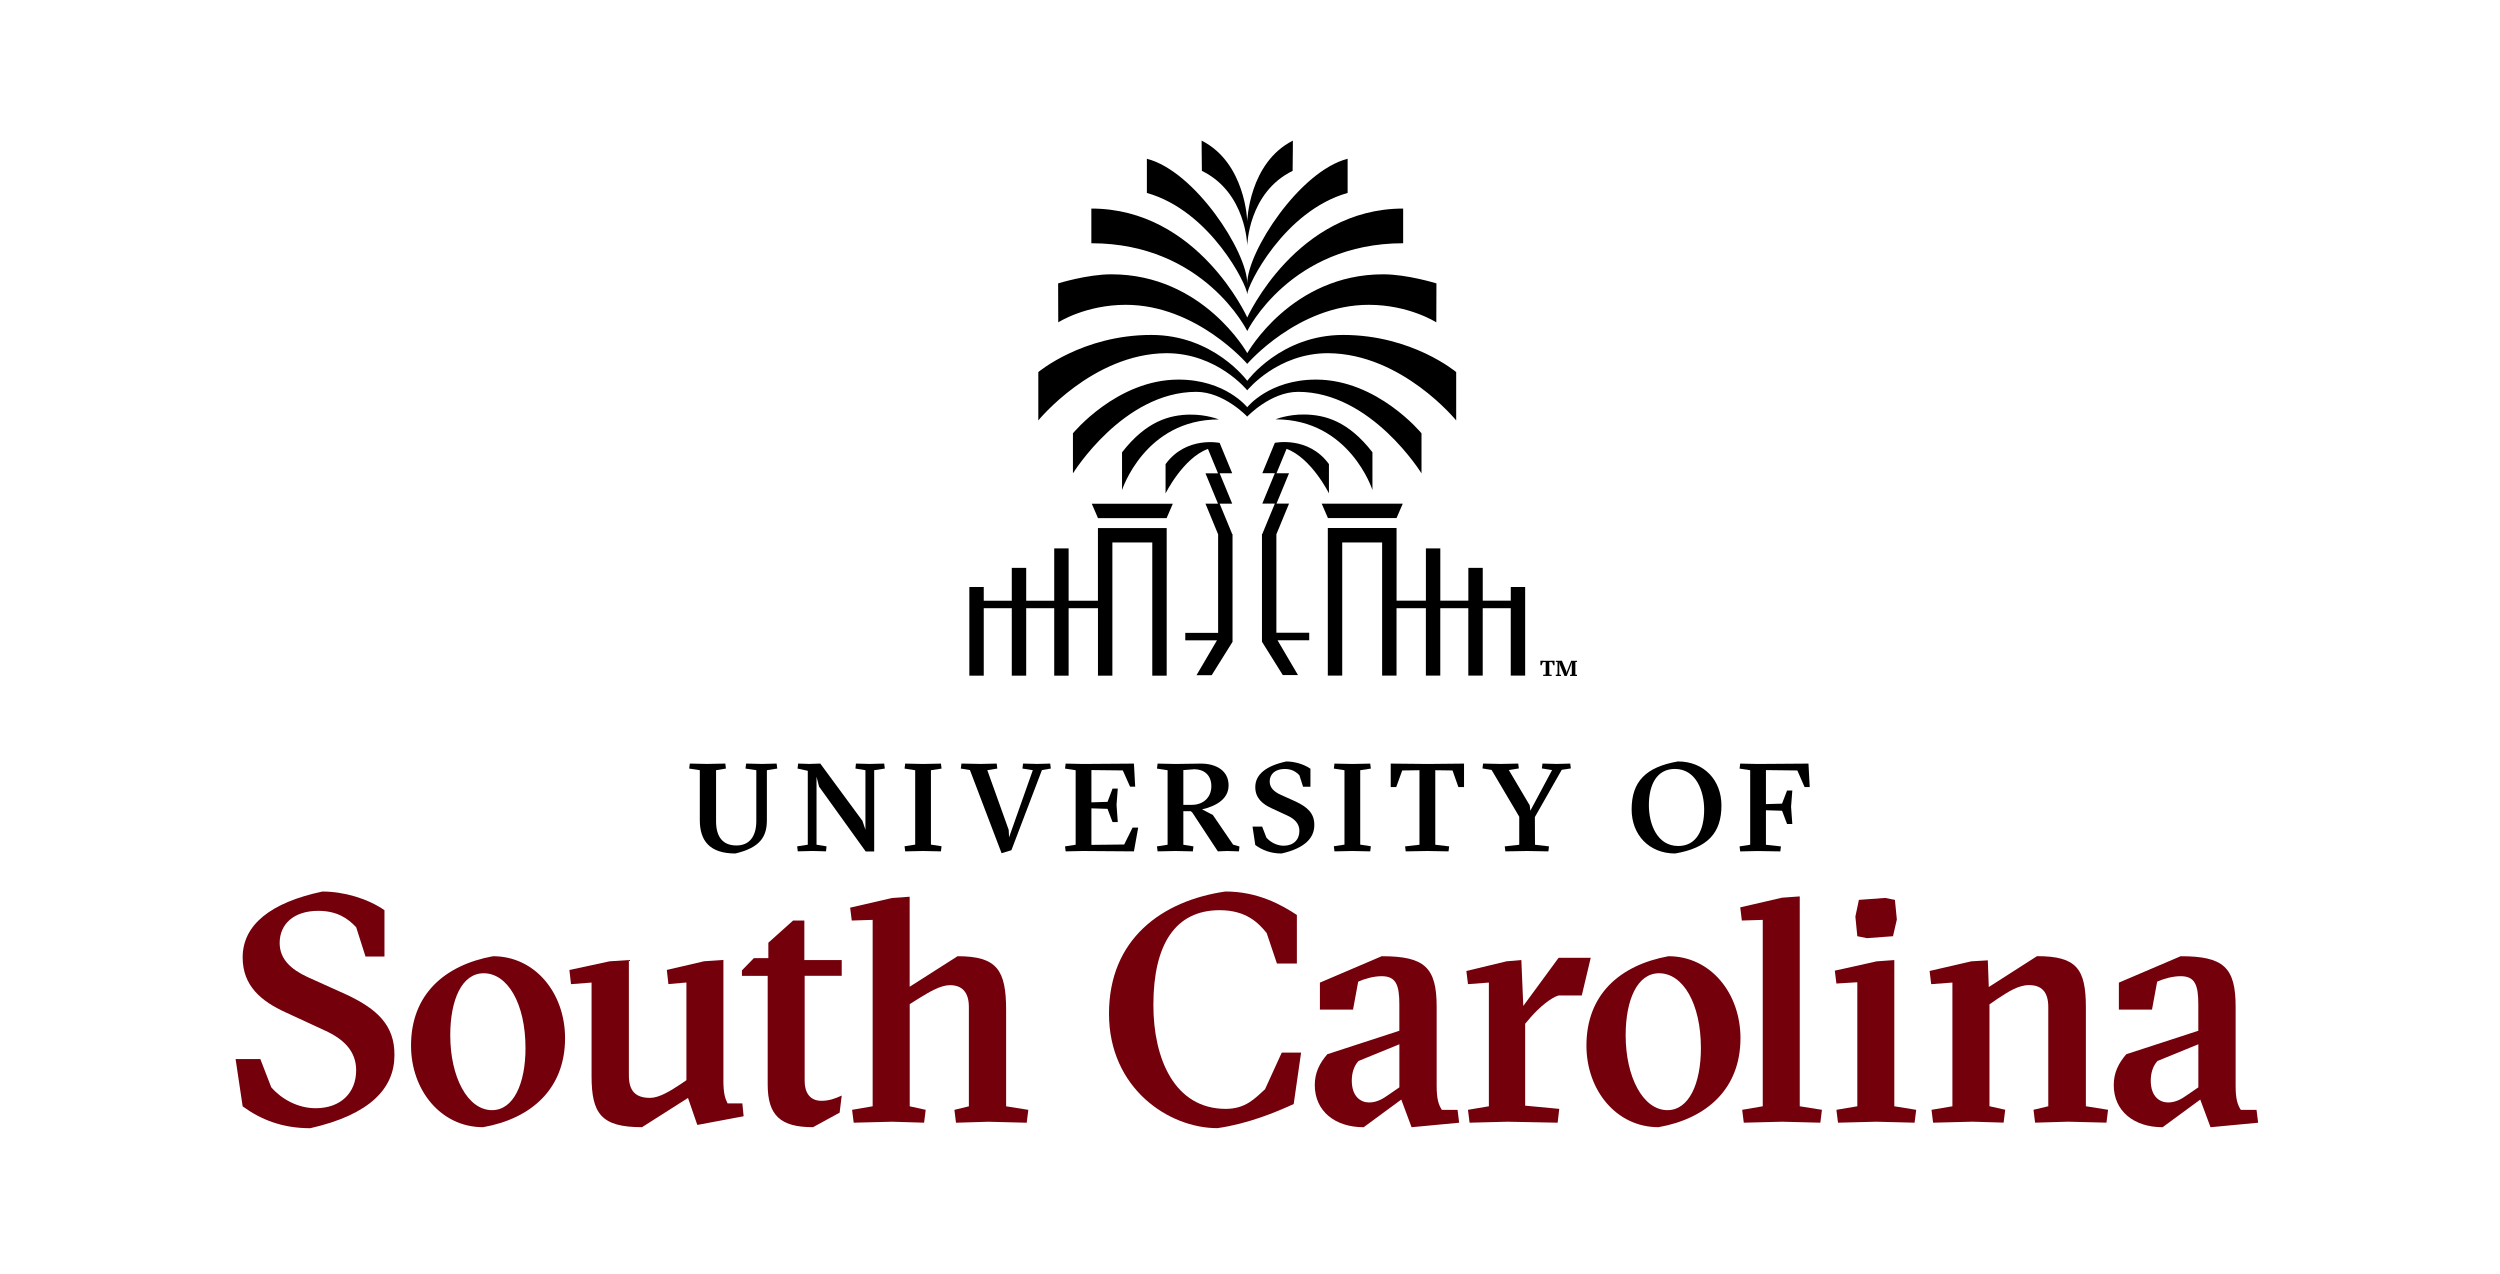
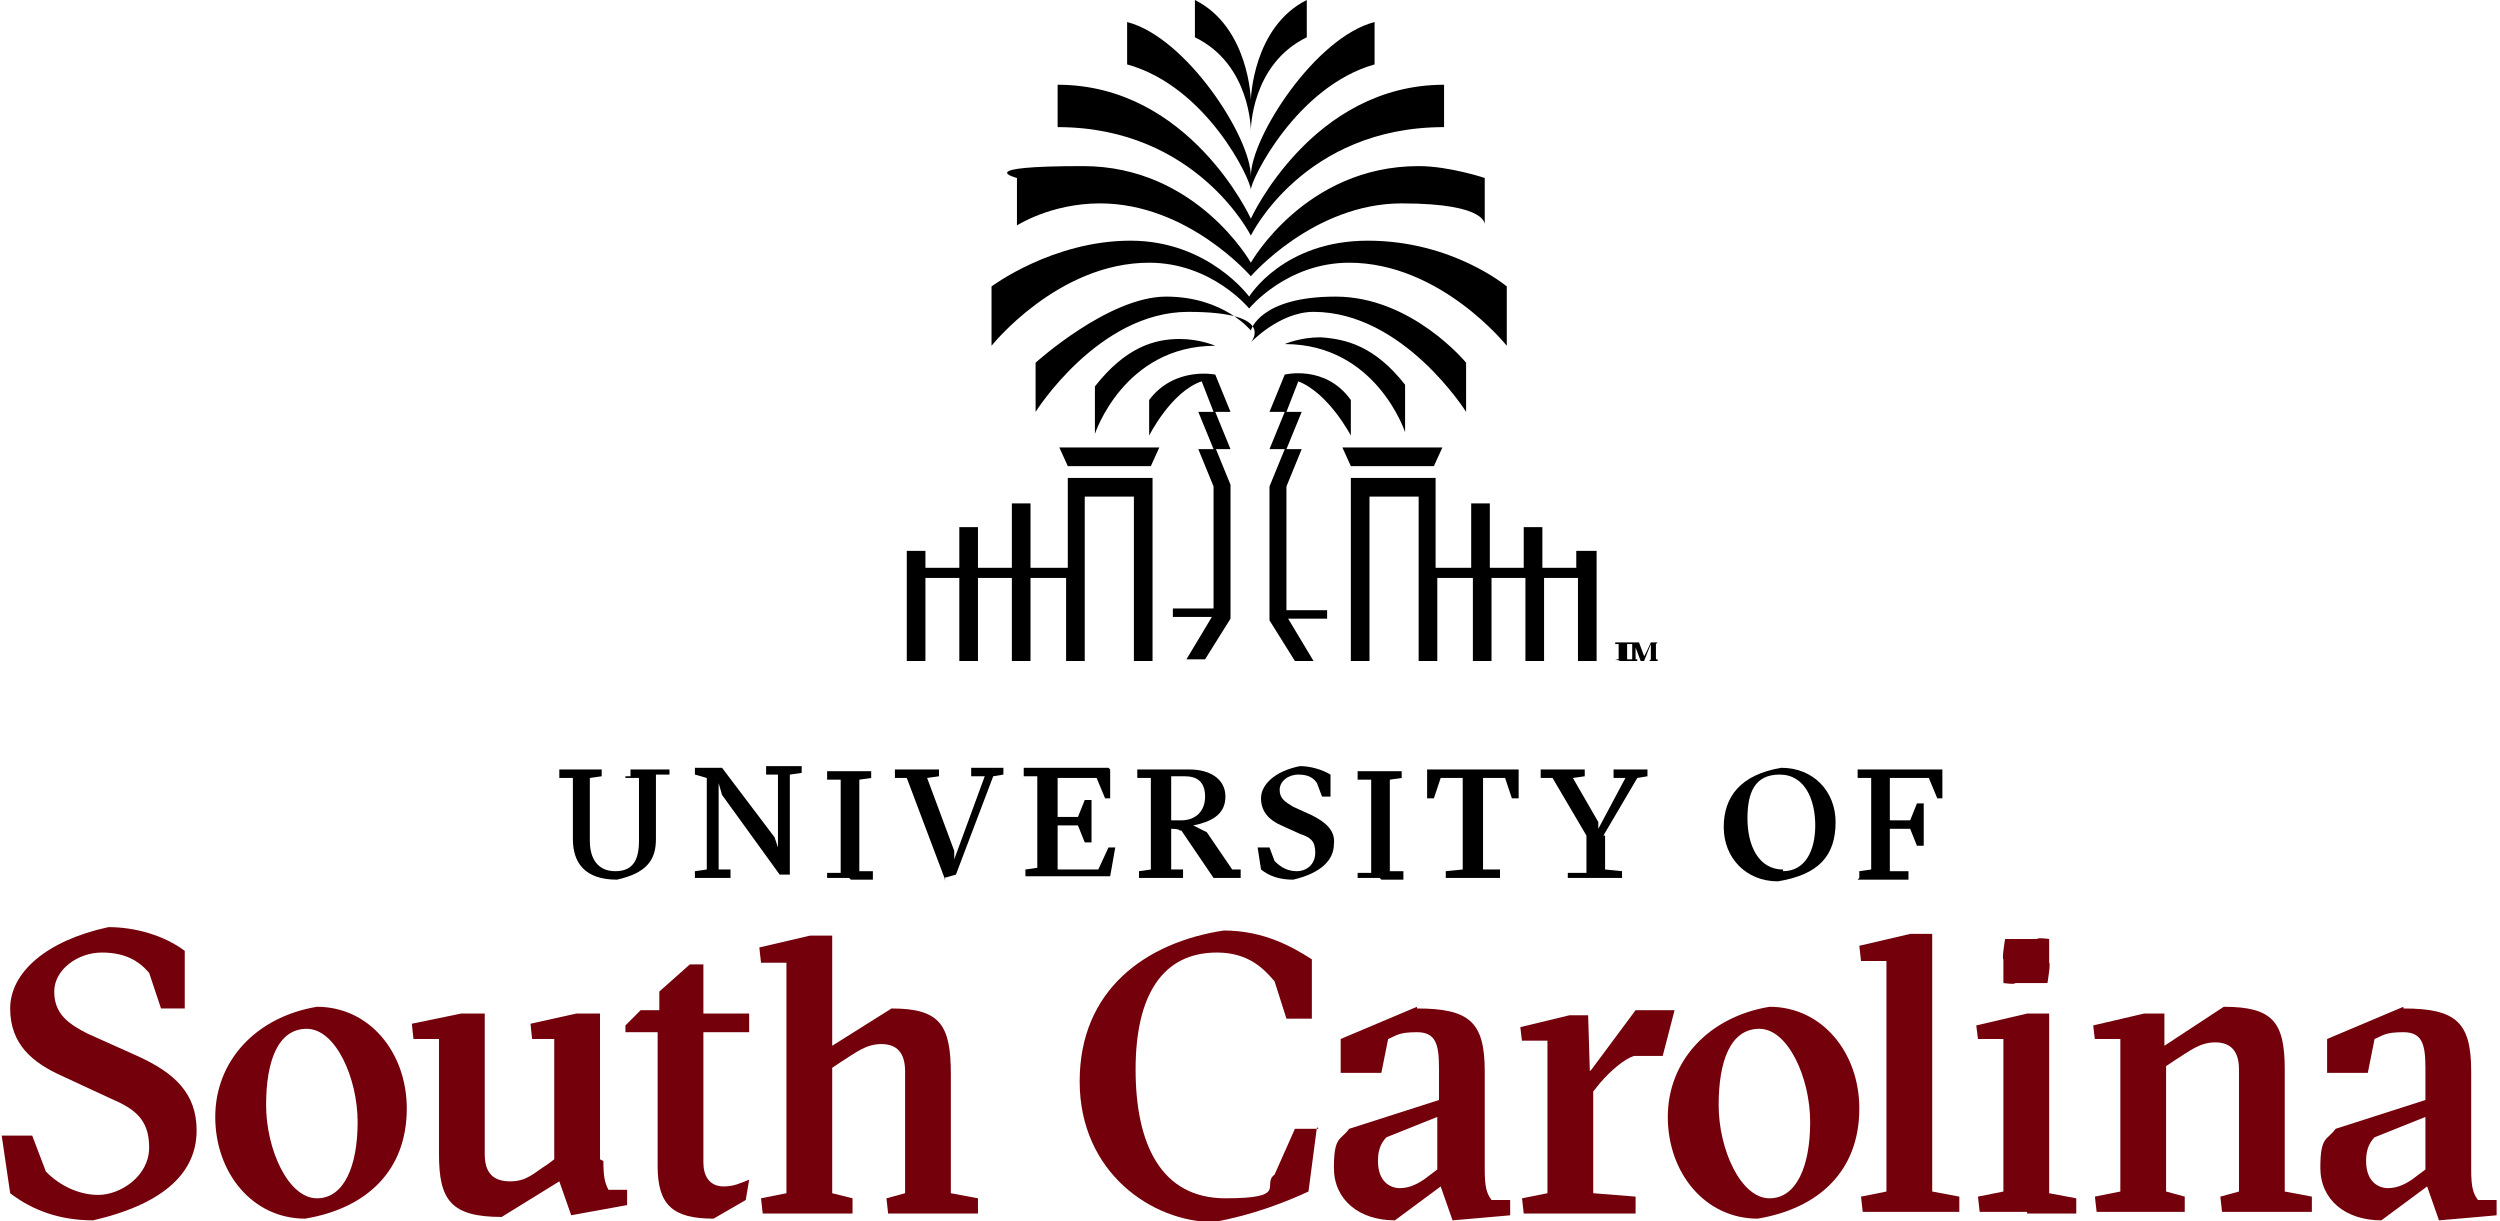
- <svg xmlns="http://www.w3.org/2000/svg" id="Layer_1" viewBox="0 0 800 407.67">
+ <svg xmlns="http://www.w3.org/2000/svg" id="Layer_1" version="1.1" viewBox="0 0 147.5 72">
  <defs>
-     <style>.cls-1{fill:#73000a;}</style>
+     <style>
+       .st0 {
+         fill: #73000a;
+       }
+     </style>
  </defs>
  <g>
-     <path class="cls-1" d="M86.81,347.94c3.19,3.7,8.44,6.69,14.2,6.69,8.02,0,12.96-4.94,12.96-12.14,0-6.07-3.91-9.98-10.08-12.76l-12.45-5.76c-7.92-3.6-13.79-8.54-13.79-17.59,0-10.49,9.05-17.59,25.52-21.09,6.89,0,14.51,2.26,19.86,5.97v14.82h-6.07l-2.98-9.36c-2.68-2.88-6.17-5.25-12.14-5.25-7.82,0-12.35,4.22-12.35,10.29,0,5.14,3.6,8.44,8.95,10.91l12.55,5.66c9.57,4.53,15.33,9.67,15.23,19.34,0,10.6-7.82,19.03-26.96,23.36-8.95,0-15.85-2.78-21.61-7l-2.26-15.12h7.92l3.5,9.05Z" />
-     <path class="cls-1" d="M180.82,332.21c0,16.05-10.6,25.71-26.24,28.49-13.48,0-23.05-11.82-23.05-26.12,0-16.26,10.6-25.71,26.24-28.59,13.48,0,23.05,11.82,23.05,26.23Zm-23.36,23.04c6.89,0,10.7-8.53,10.7-19.85,0-14.3-5.76-23.96-13.38-23.96-7,0-10.7,8.53-10.7,19.85,0,13.37,5.56,23.96,13.38,23.96Z" />
-     <path class="cls-1" d="M231.48,345.57c0,4.22,.51,5.86,1.34,7.51h4.73l.41,4.12-14.82,2.78-2.98-8.64-14.71,9.36c-13.07,0-16.15-4.32-16.15-16.36v-29.92l-6.58,.51-.51-4.53,12.86-2.78,6.17-.41v36.91c0,4.94,2.06,7.2,6.79,7.2,2.78,0,6.28-2.06,9.67-4.32l1.95-1.34v-31.26l-5.76,.51-.51-4.53,11.94-2.78,6.17-.41v38.35Z" />
-     <path class="cls-1" d="M291.08,354.01l5.14,1.13-.51,4.12-10.29-.31-12.24,.31-.51-4.12,6.58-1.13v-59.65l-6.69,.21-.51-4.12,13.38-3.09,5.66-.41v28.81l15.33-9.77c12.66,0,15.54,4.42,15.54,17.29v30.74l7.1,1.13-.51,4.12-12.24-.31-10.39,.31-.51-4.12,4.63-1.13v-31.77c0-4.84-2.26-7-6.07-7-2.98,0-6.58,2.16-10.08,4.32l-2.78,1.75v32.7Z" />
+     <path class="st0" d="M2.6,69c.7.8,1.9,1.5,3.2,1.5s3-1.1,3-2.8-.9-2.3-2.3-2.9l-2.8-1.3c-1.8-.8-3.1-1.9-3.1-4s2.1-4,5.8-4.8c1.6,0,3.3.5,4.5,1.4v3.4h-1.4l-.7-2.1c-.6-.7-1.4-1.2-2.8-1.2s-2.8,1-2.8,2.3.8,1.9,2,2.5l2.9,1.3c2.2,1,3.5,2.2,3.5,4.4,0,2.4-1.8,4.3-6.1,5.3-2,0-3.6-.6-4.9-1.6l-.5-3.4h1.8l.8,2.1h0Z" />
+     <path class="st0" d="M24,65.4c0,3.7-2.4,5.9-6,6.5-3.1,0-5.3-2.7-5.3-6s2.4-5.9,6-6.5c3.1,0,5.3,2.7,5.3,6h0ZM18.7,70.7c1.6,0,2.4-1.9,2.4-4.5s-1.3-5.5-3-5.5-2.4,1.9-2.4,4.5,1.3,5.5,3,5.5Z" />
+     <path class="st0" d="M35.6,68.5c0,1,.1,1.3.3,1.7h1.1v.9c0,0-3.3.6-3.3.6l-.7-2-3.4,2.1c-3,0-3.7-1-3.7-3.7v-6.8h-1.5c0,.1-.1-.9-.1-.9l2.9-.6h1.4c0,0,0,8.3,0,8.3,0,1.1.5,1.6,1.5,1.6s1.4-.5,2.2-1l.4-.3v-7.1h-1.3c0,.1-.1-.9-.1-.9l2.7-.6h1.4c0,0,0,8.6,0,8.6h0Z" />
+     <path class="st0" d="M49.1,70.4l1.2.3v.9c-.1,0-2.5,0-2.5,0h-2.8c0,0-.1-.9-.1-.9l1.5-.3v-13.6h-1.5s-.1-.9-.1-.9l3-.7h1.3c0,0,0,6.5,0,6.5l3.5-2.2c2.9,0,3.5,1,3.5,3.9v7l1.6.3v.9c-.1,0-2.9,0-2.9,0h-2.4c0,0-.1-.9-.1-.9l1.1-.3v-7.2c0-1.1-.5-1.6-1.4-1.6s-1.5.5-2.3,1l-.6.4v7.4h0Z" />
    <g>
-       <path class="cls-1" d="M416.35,336.83l-2.37,16.46c-5.86,2.67-14.52,6.28-24.4,7.72-15.64,0-34.7-12.76-34.7-36.63s16.9-36.15,37.27-39.1c10.39,0,18.02,4.32,22.85,7.51v15.54h-6.38l-3.29-9.77c-2.67-3.29-6.6-7.3-15.03-7.3-14.1,0-21.22,10.8-21.22,30.35,0,17.08,6.71,33.23,23.17,33.23,6.38,0,9.37-3.4,12.56-6.28l5.35-11.73h6.17Z" />
-       <path class="cls-1" d="M442.14,305.99c13.68,0,17.59,3.5,17.59,16.15v25.29c0,4.32,.62,6.07,1.65,7.72h5.04l.51,4.12-15.23,1.44-3.29-8.85-12.04,8.85c-9.16,0-15.64-5.14-15.64-13.48,0-4.01,1.54-7,4.01-9.88l23.05-7.51v-8.41c0-6.17-1.03-9.05-5.66-9.05-2.57,0-5.45,.82-7.51,1.75l-1.65,8.95h-10.6v-8.64l19.75-8.44Zm5.66,28.17l-13.07,5.35c-1.54,1.65-2.16,4.01-2.16,6.28,0,5.14,2.88,7,5.56,7s4.73-1.44,6.07-2.37l3.6-2.47v-13.79Z" />
-       <path class="cls-1" d="M487.43,321.93l11.32-15.43h10.28l-2.86,12.04h-7.42c-2.47,.72-6.17,3.81-8.95,7l-1.75,2.06v26.21l10.91,1.03-.51,4.42-16.05-.31-12.14,.31-.51-4.12,6.69-1.13v-39.59l-6.69,.51-.51-4.22,12.86-3.09,4.73-.41,.62,14.71Z" />
-       <path class="cls-1" d="M556.95,332.21c0,16.05-10.6,25.71-26.24,28.49-13.48,0-23.05-11.82-23.05-26.12,0-16.26,10.6-25.71,26.24-28.59,13.48,0,23.05,11.82,23.05,26.23Zm-23.36,23.04c6.89,0,10.7-8.53,10.7-19.85,0-14.3-5.76-23.96-13.38-23.96-7,0-10.7,8.53-10.7,19.85,0,13.37,5.56,23.96,13.38,23.96Z" />
-       <path class="cls-1" d="M570.25,358.95l-12.24,.31-.51-4.12,6.58-1.13v-59.65l-6.69,.21-.51-4.22,13.38-3.09,5.66-.41v67.16l7.1,1.13-.51,4.12-12.24-.31Z" />
-       <path class="cls-1" d="M600.4,358.95l-12.24,.31-.51-4.12,6.69-1.13v-39.69l-6.69,.41-.51-4.12,13.38-2.98,5.66-.41v46.79l7,1.13-.51,4.12-12.24-.31Zm-5.56-70.99l8.44-.62,3.09,.62,.62,6.28-1.23,5.35-8.33,.62-3.09-.62-.62-6.28,1.13-5.35Z" />
-       <path class="cls-1" d="M630.83,358.95l-12.24,.31-.51-4.12,6.69-1.13v-39.59l-6.79,.51-.51-4.22,13.38-3.09,5.25-.31,.31,8.54,15.43-9.88c12.65,0,15.64,4.01,15.64,16.36v31.67l7.1,1.13-.51,4.12-12.24-.31-10.6,.31-.51-4.12,4.73-1.13v-31.77c0-4.84-2.16-7-6.17-7-3.4,0-6.69,2.16-9.98,4.32l-2.67,1.85v32.59l5.04,1.13-.51,4.12-10.29-.31Z" />
-       <path class="cls-1" d="M697.81,305.99c13.68,0,17.59,3.5,17.59,16.15v25.29c0,4.32,.62,6.07,1.65,7.72h5.04l.51,4.12-15.23,1.44-3.29-8.85-12.04,8.85c-9.16,0-15.64-5.14-15.64-13.48,0-4.01,1.54-7,4.01-9.88l23.05-7.51v-8.41c0-6.17-1.03-9.05-5.66-9.05-2.57,0-5.45,.82-7.51,1.75l-1.65,8.95h-10.6v-8.64l19.75-8.44Zm5.66,28.17l-13.07,5.35c-1.54,1.65-2.16,4.01-2.16,6.28,0,5.14,2.88,7,5.56,7s4.73-1.44,6.07-2.37l3.6-2.47v-13.79Z" />
+       <path class="st0" d="M77.7,66.5l-.5,3.8c-1.3.6-3.3,1.4-5.6,1.8-3.6,0-7.9-2.9-7.9-8.3s3.9-8.2,8.5-8.9c2.4,0,4.1,1,5.2,1.7v3.5h-1.5l-.7-2.2c-.6-.7-1.5-1.7-3.4-1.7-3.2,0-4.8,2.5-4.8,6.9s1.5,7.6,5.3,7.6,2.1-.8,2.9-1.4l1.2-2.7h1.4Z" />
+       <path class="st0" d="M83.6,59.5c3.1,0,4,.8,4,3.7v5.8c0,1,.1,1.4.4,1.8h1.1v.9c.1,0-3.4.3-3.4.3l-.7-2-2.7,2c-2.1,0-3.6-1.2-3.6-3.1s.4-1.6.9-2.3l5.3-1.7v-1.9c0-1.4-.2-2.1-1.3-2.1s-1.2.2-1.7.4l-.4,2h-2.4v-2l4.5-1.9h0ZM84.8,65.9l-3,1.2c-.4.4-.5.9-.5,1.4,0,1.2.7,1.6,1.3,1.6s1.1-.3,1.4-.5l.8-.6v-3.1Z" />
+       <path class="st0" d="M93.9,63.1l2.6-3.5h2.3l-.7,2.7h-1.7c-.6.2-1.4.9-2,1.6l-.4.5v6l2.5.2v1c-.1,0-3.8,0-3.8,0h-2.8c0,0-.1-.9-.1-.9l1.5-.3v-9h-1.5c0,.1-.1-.8-.1-.8l2.9-.7h1.1c0,0,.1,3.3.1,3.3h0Z" />
+       <path class="st0" d="M109.7,65.4c0,3.7-2.4,5.9-6,6.5-3.1,0-5.3-2.7-5.3-6s2.4-5.9,6-6.5c3.1,0,5.3,2.7,5.3,6h0ZM104.4,70.7c1.6,0,2.4-1.9,2.4-4.5s-1.3-5.5-3-5.5-2.4,1.9-2.4,4.5,1.3,5.5,3,5.5Z" />
+       <path class="st0" d="M112.7,71.5h-2.8c0,0-.1-.9-.1-.9l1.5-.3v-13.6h-1.5s-.1-.9-.1-.9l3-.7h1.3c0,0,0,15.2,0,15.2l1.6.3v.9c-.1,0-2.9,0-2.9,0h0Z" />
+       <path class="st0" d="M119.6,71.5h-2.8c0,0-.1-.9-.1-.9l1.5-.3v-9h-1.5c0,0-.1-.8-.1-.8l3-.7h1.3c0,0,0,10.6,0,10.6l1.6.3v.9c-.1,0-2.9,0-2.9,0h0ZM118.3,55.4h1.9c0-.1.7,0,.7,0v1.4c.1,0-.1,1.2-.1,1.2h-1.9c0,.1-.7,0-.7,0v-1.4c-.1,0,.1-1.2.1-1.2h0Z" />
+       <path class="st0" d="M126.5,71.5h-2.8c0,0-.1-.9-.1-.9l1.5-.3v-9h-1.5c0,.1-.1-.8-.1-.8l3-.7h1.2c0,0,0,1.9,0,1.9l3.5-2.3c2.9,0,3.6.9,3.6,3.7v7.2l1.6.3v.9c-.1,0-2.9,0-2.9,0h-2.4c0,0-.1-.9-.1-.9l1.1-.3v-7.2c0-1.1-.5-1.6-1.4-1.6s-1.5.5-2.3,1l-.6.4v7.4l1.1.3v.9c-.1,0-2.5,0-2.5,0h0Z" />
+       <path class="st0" d="M141.8,59.5c3.1,0,4,.8,4,3.7v5.8c0,1,.1,1.4.4,1.8h1.1v.9c.1,0-3.4.3-3.4.3l-.7-2-2.7,2c-2.1,0-3.6-1.2-3.6-3.1s.4-1.6.9-2.3l5.3-1.7v-1.9c0-1.4-.2-2.1-1.3-2.1s-1.2.2-1.7.4l-.4,2h-2.4v-2l4.5-1.9h0ZM143.1,65.9l-3,1.2c-.4.4-.5.9-.5,1.4,0,1.2.7,1.6,1.3,1.6s1.1-.3,1.4-.5l.8-.6v-3.1Z" />
    </g>
-     <path class="cls-1" d="M269.34,350.58c-2.17,1.01-4.1,1.68-6.5,1.68-3.91,0-5.35-2.98-5.35-6.28v-33.72h11.86v-5.04h-11.96v-12.65h-3.6l-7.92,7.1v4.94h-4.64l-3.81,3.91v1.75h8.24v34.75c0,9.98,4.12,13.68,14.51,13.68l8.51-4.65,.67-5.47Z" />
+     <path class="st0" d="M44.2,69.6c-.5.2-.9.4-1.5.4-.9,0-1.2-.7-1.2-1.4v-7.7h2.7v-1.1h-2.7v-2.9h-.8l-1.8,1.6v1.1h-1.1l-.9.9v.4h1.9v7.9c0,2.3.9,3.1,3.3,3.1l1.9-1.1.2-1.2h0Z" />
  </g>
  <g>
-     <path d="M454.88,151.48v-12.82s-14.08-17.19-33.76-17.19c-15.07,0-22.01,8.85-22.01,8.85,0,0-6.94-8.85-22.01-8.85-19.69,0-33.76,17.19-33.76,17.19v12.82s16.06-26.09,39.48-26.09c8.85,0,16.29,7.92,16.29,7.92,0,0,7.44-7.92,16.29-7.92,23.42,0,39.48,26.09,39.48,26.09Zm-46.44,19.4h.04l4.01-9.72h-4.01l4.01-9.72h-4.01l3.22-7.81c7.99,2.96,13.56,14.25,13.56,14.25v-9.37c-6.6-9.07-17.31-6.8-17.31-6.8l-4.01,9.72h4.01l-4.01,9.72h4.01l-4.01,9.72h-.11v34.49l6.67,10.67h4.86l-6.55-11.15h10.14v-2.4h-10.51v-31.61Zm-.23-36.69c23.72,0,30.97,22.61,30.97,22.61v-12.08c-7.77-10.01-15.19-11.99-21.8-12.08-5.24-.07-9.18,1.54-9.18,1.54Zm38.68,31.6l1.99-4.61h-25.93l1.99,4.61h21.96Zm36.56,22.05v4.38h-8.97v-10.51h-4.61v10.51h-8.97v-16.74h-4.61v16.74h-9.39v-23.25h-22v47.23h4.61v-42.62h12.77v42.62h4.61v-21.58h9.39v21.58h4.61v-21.58h8.97v21.58h4.61v-21.58h8.97v21.58h4.61v-28.36h-4.61Zm-84.33-93.68c0-2.79,11.69-26.64,32.12-32.42v-10.93c-15.33,3.9-32.12,29.74-32.12,39.96,0-10.22-16.79-36.05-32.12-39.96v10.93c20.43,5.78,32.12,29.63,32.12,32.42Zm0,11.77s13.76-28.09,49.89-28.09v-11.1c-34.16,0-49.89,34.85-49.89,34.85,0,0-15.73-34.85-49.89-34.85v11.1c36.14,0,49.89,28.09,49.89,28.09Zm-8.83,55.24h4.01l-4.01-9.72h4.01l-4.01-9.72s-10.71-2.27-17.31,6.8v9.37s5.57-11.3,13.56-14.25l3.22,7.81h-4.01l4.01,9.72h-4.01l4.01,9.72h.04v31.61h-10.51v2.4h10.14l-6.55,11.15h4.86l6.67-10.67v-34.49h-.11l-4.01-9.72Zm-30.06-63.63c22.7,0,38.89,18.9,38.89,18.9,0,0,16.18-18.9,38.89-18.9,12.9,0,21.61,5.61,21.61,5.61l.04-12.46s-9.32-2.91-17.04-2.91c-29.4,0-43.49,25.23-43.49,25.23,0,0-14.09-25.23-43.49-25.23-7.73,0-17.04,2.91-17.04,2.91l.04,12.46s8.71-5.61,21.61-5.61Zm38.89-18.91s.26-17,14.52-23.95c.08-5.55,.08-9.68,.08-9.68-14.11,7.13-14.6,25.83-14.6,25.83,0,0-.49-18.7-14.6-25.83,0,0,0,4.13,.08,9.68,14.27,6.95,14.52,23.95,14.52,23.95Zm-47.77,87.18h21.96l1.99-4.61h-25.93l1.99,4.61Zm29.5-33.14c-6.6,.09-14.03,2.07-21.8,12.08v12.08s7.25-22.61,30.97-22.61c0,0-3.94-1.61-9.18-1.54Zm-7.67-19.65c16.32-.05,25.94,11.89,25.94,11.89,0,0,9.62-11.94,25.94-11.89,23.6,.2,40.92,21.52,40.92,21.52v-15.47s-14.07-11.89-36.17-11.89c-20,0-30.69,14.69-30.69,14.69,0,0-10.69-14.69-30.69-14.69-22.1,0-36.17,11.89-36.17,11.89v15.47s17.32-21.32,40.92-21.52Zm-21.83,79.21h-9.39v-16.74h-4.61v16.74h-8.97v-10.51h-4.61v10.51h-8.97v-4.38h-4.61v28.36h4.61v-21.58h8.97v21.58h4.61v-21.58h8.97v21.58h4.61v-21.58h9.39v21.58h4.61v-42.62h12.77v42.62h4.61v-47.23h-22v23.25Z" />
-     <path d="M493.8,215.94l.82-.09v-3.99l-.93,.02-.37,1.01h-.39v-1.46l2.3,.03,2.22-.03v1.46h-.38l-.38-1.01-.92-.02v3.99l.79,.09-.04,.37-1.33-.02-1.36,.02-.04-.37Zm4.04,0l.57-.09v-3.98l-.58-.09,.04-.35,.71,.03,1.23-.03,1.41,3.39v.62l1.56-4,1.03,.03,.83-.03,.04,.35-.57,.09v3.98l.55,.09-.04,.37-1.07-.02-1.11,.02-.04-.37,.58-.09v-3.17l.11-.84-1.74,4.46h-.71l-1.46-3.55-.21-.86v3.97l.57,.09-.04,.37-.82-.02-.82,.02-.04-.37Z" />
+     <path d="M86.5,24.3v-2.9s-3.2-3.9-7.7-3.9-5,2-5,2c0,0-1.6-2-5-2s-7.7,3.9-7.7,3.9v2.9s3.7-5.9,9-5.9,3.7,1.8,3.7,1.8c0,0,1.7-1.8,3.7-1.8,5.3,0,9,5.9,9,5.9h0ZM75.9,28.7h0l.9-2.2h-.9l.9-2.2h-.9l.7-1.8c1.8.7,3.1,3.2,3.1,3.2v-2.1c-1.5-2.1-3.9-1.5-3.9-1.5l-.9,2.2h.9l-.9,2.2h.9l-.9,2.2h0v7.9l1.5,2.4h1.1l-1.5-2.5h2.3v-.5h-2.4v-7.2h0ZM75.8,20.3c5.4,0,7.1,5.2,7.1,5.2v-2.8c-1.8-2.3-3.5-2.7-5-2.8-1.2,0-2.1.4-2.1.4h0ZM84.6,27.5l.5-1.1h-5.9l.5,1.1h5,0ZM93,32.5v1h-2v-2.4h-1.1v2.4h-2v-3.8h-1.1v3.8h-2.1v-5.3h-5v10.8h1.1v-9.7h2.9v9.7h1.1v-4.9h2.1v4.9h1.1v-4.9h2v4.9h1.1v-4.9h2v4.9h1.1v-6.5h-1.1,0ZM73.8,11.2c0-.6,2.7-6.1,7.3-7.4V1.3c-3.5.9-7.3,6.8-7.3,9.1,0-2.3-3.8-8.2-7.3-9.1v2.5c4.7,1.3,7.3,6.8,7.3,7.4ZM73.8,13.9s3.1-6.4,11.4-6.4v-2.5c-7.8,0-11.4,7.9-11.4,7.9,0,0-3.6-7.9-11.4-7.9v2.5c8.2,0,11.4,6.4,11.4,6.4ZM71.7,26.5h.9l-.9-2.2h.9l-.9-2.2s-2.4-.5-3.9,1.5v2.1s1.3-2.6,3.1-3.2l.7,1.8h-.9l.9,2.2h-.9l.9,2.2h0v7.2h-2.4v.5h2.3l-1.5,2.5h1.1l1.5-2.4v-7.9h0l-.9-2.2h0ZM64.9,12c5.2,0,8.9,4.3,8.9,4.3,0,0,3.7-4.3,8.9-4.3s4.9,1.3,4.9,1.3v-2.8s-2.1-.7-3.9-.7c-6.7,0-9.9,5.7-9.9,5.7,0,0-3.2-5.7-9.9-5.7s-3.9.7-3.9.7v2.8s2-1.3,4.9-1.3h0ZM73.8,7.7s0-3.9,3.3-5.5C77.1.9,77.1,0,77.1,0c-3.2,1.6-3.3,5.9-3.3,5.9,0,0-.1-4.3-3.3-5.9,0,0,0,.9,0,2.2,3.3,1.6,3.3,5.5,3.3,5.5h0ZM62.9,27.5h5l.5-1.1h-5.9l.5,1.1h0ZM69.6,20c-1.5,0-3.2.5-5,2.8v2.8s1.7-5.2,7.1-5.2c0,0-.9-.4-2.1-.4h0ZM67.8,15.5c3.7,0,5.9,2.7,5.9,2.7,0,0,2.2-2.7,5.9-2.7,5.4,0,9.3,4.9,9.3,4.9v-3.5s-3.2-2.7-8.2-2.7-7,3.3-7,3.3c0,0-2.4-3.3-7-3.3s-8.2,2.7-8.2,2.7v3.5s3.9-4.9,9.3-4.9ZM62.9,33.5h-2.1v-3.8h-1.1v3.8h-2v-2.4h-1.1v2.4h-2v-1h-1.1v6.5h1.1v-4.9h2v4.9h1.1v-4.9h2v4.9h1.1v-4.9h2.1v4.9h1.1v-9.7h2.9v9.7h1.1v-10.8h-5v5.3h0Z" />
+     <path d="M95.3,38.9h.2v-.9h-.2s0,.2,0,.2h0v-.3h.5s.5,0,.5,0v.3h0v-.2c0,0-.3,0-.3,0v.9h.2s0,.1,0,.1h-.3s-.3,0-.3,0h0c0,0,0,0,0,0ZM96.2,38.9h.1v-.9h-.1s0-.1,0-.1h.2s.3,0,.3,0l.3.8h0c0,.1.4-.8.4-.8h.2s.2,0,.2,0h0c0,0-.1.1-.1.1v.9h.1s0,.1,0,.1h-.2s-.3,0-.3,0h0c0,0,.1-.1.1-.1v-.9s-.4,1-.4,1h-.2l-.3-.8v-.2s0,.9,0,.9h.1s0,.1,0,.1h-.2s-.2,0-.2,0h0c0,0,0,0,0,0Z" />
  </g>
  <g>
-     <path d="M238.56,245.94l.2-1.6,5.12,.12,4.64-.12,.2,1.6-3.32,.52v16.01c0,5.24-2.12,8.76-10.09,10.65-8.4,0-11.37-4.28-11.37-10.65v-16.01s-3.4-.52-3.4-.52l.2-1.6,5.48,.12,5.88-.12,.2,1.6-3.16,.52v16.37c0,4.88,2.08,7.72,6.52,7.72,4.12,0,6.36-2.84,6.36-7.84v-16.25s-3.48-.52-3.48-.52Z" />
-     <path d="M261.29,270.31l3.2,.52-.16,1.6-4.32-.12-4.72,.12-.2-1.6,3.4-.52v-23.65s-3.28-.72-3.28-.72l.2-1.6,3.52,.12,3.56-.12,13.49,18.33,.96,2.84v-19.05s-3.2-.52-3.2-.52l.16-1.6,4.32,.12,4.72-.12,.2,1.6-3.4,.52v26.01s-2.72,0-2.72,0l-14.93-20.77-.8-3.16v21.77Z" />
-     <path d="M295.38,272.32l-5.72,.12-.2-1.64,3.4-.52v-23.81s-3.4-.52-3.4-.52l.2-1.6,5.72,.12,5.72-.12,.2,1.6-3.4,.52v23.81s3.4,.52,3.4,.52l-.2,1.64-5.72-.12Z" />
-     <path d="M320.51,273.04l-10.13-26.62-2.92-.48,.2-1.6,6.2,.12,5.08-.12,.2,1.6-3.2,.52,6.84,19.09,.12,2.4,7.6-21.49-3.32-.52,.2-1.6,4.52,.12,4.16-.12,.2,1.6-2.84,.48-9.77,25.65-3.16,.96Z" />
-     <path d="M362.86,244.34l.4,7.4h-1.64s-2.32-5.2-2.32-5.2l-10.05-.12v10.33s5.16-.16,5.16-.16l1.6-4.24h1.68s-.4,5.2-.4,5.2l.4,5.52h-1.68s-1.6-4.24-1.6-4.24l-5.16-.16v11.69s10.49-.12,10.49-.12l2.68-5.4h1.8s-1.36,7.6-1.36,7.6l-16.33-.12-5.52,.12-.2-1.6,3.4-.52v-23.85s-3.4-.52-3.4-.52l.2-1.6,5.52,.12,16.33-.12Z" />
-     <path d="M378.67,259.59v10.73s3.24,.52,3.24,.52l-.2,1.6-5.56-.12-5.72,.12-.2-1.6,3.4-.52v-23.85s-3.4-.52-3.4-.52l.2-1.6,5.72,.12,8-.12c5.04-.04,9,2.28,9,6.96,0,4.44-4.12,6.68-8.48,7.68l3.44,1.8,6.48,9.49,2.04,.6-.16,1.56-3.76-.12-3,.12-8.16-12.41-.48-.44h-2.4Zm0-2.04h2.72c3.68,0,6.24-2.4,6.24-5.96,0-3.6-2.36-5.4-5.4-5.44l-3.56,.28v11.13Z" />
-     <path d="M405.25,268.03c1.24,1.44,3.28,2.6,5.52,2.6,3.12,0,5.04-1.92,5.04-4.72,0-2.36-1.52-3.88-3.92-4.96l-4.84-2.24c-3.08-1.4-5.36-3.32-5.36-6.84,0-4.08,3.52-6.84,9.93-8.2,2.68,0,5.64,.88,7.72,2.32v5.76s-2.36,0-2.36,0l-1.16-3.64c-1.04-1.12-2.4-2.04-4.72-2.04-3.04,0-4.8,1.64-4.8,4,0,2,1.4,3.28,3.48,4.24l4.88,2.2c3.72,1.76,5.96,3.76,5.92,7.52,0,4.12-3.04,7.4-10.49,9.09-3.48,0-6.16-1.08-8.4-2.72l-.88-5.88h3.08s1.36,3.52,1.36,3.52Z" />
-     <path d="M432.75,272.32l-5.72,.12-.2-1.64,3.4-.52v-23.81s-3.4-.52-3.4-.52l.2-1.6,5.72,.12,5.72-.12,.2,1.6-3.4,.52v23.81s3.4,.52,3.4,.52l-.2,1.64-5.72-.12Z" />
-     <path d="M463.51,272.44l-6.76-.12-6.92,.12-.2-1.6,4.6-.52v-23.85s-5.52,.08-5.52,.08l-1.92,5.32h-1.76v-7.52s11.81,.12,11.81,.12l11.65-.12v7.52s-1.8,0-1.8,0l-1.88-5.32-5.52-.08v23.85s4.44,.52,4.44,.52l-.2,1.6Z" />
-     <path d="M491.16,261.47l.04,8.85,4.48,.52-.2,1.6-6.8-.12-6.96,.12-.2-1.6,4.64-.52v-8.97s-8.85-14.97-8.85-14.97l-2.92-.48,.2-1.56,5.68,.12,5.56-.12,.2,1.56-3.2,.52,6.68,11.29,.2,1.72,6.96-13.01-3.28-.52,.2-1.56,4.6,.12,4.28-.12,.2,1.56-2.92,.44-8.6,15.13Z" />
-     <path d="M550.86,257.75c0,8.85-4.44,13.57-14.81,15.37-8.36,0-13.93-6-13.93-14.09,0-8.85,4.44-13.57,14.81-15.37,8.36,0,13.93,6,13.93,14.09Zm-13.81,12.97c5.8,0,8.28-5.08,8.28-11.65,0-5.88-2.56-13.01-9.37-13.01-5.8,0-8.32,5.04-8.32,11.61,0,6.04,2.64,13.05,9.41,13.05Z" />
-     <path d="M556.86,272.44l-.2-1.6,3.4-.52v-23.85s-3.4-.52-3.4-.52l.2-1.6,5.52,.12,16.33-.12,.4,7.52h-1.64s-2.32-5.32-2.32-5.32l-10.05-.12v10.89s5.16-.16,5.16-.16l1.6-4.2h1.68s-.4,5.2-.4,5.2l.4,5.52h-1.68s-1.6-4.24-1.6-4.24l-5.16-.16v11.05s4.8,.52,4.8,.52l-.2,1.6-7.32-.12-5.52,.12Z" />
+     <path d="M37.2,45.8v-.4s1.2,0,1.2,0h1.1s0,.3,0,.3h-.8v3.8c0,1.2-.5,2-2.3,2.4-1.9,0-2.6-1-2.6-2.4v-3.6h-.8c0-.1,0-.5,0-.5h1.2s1.3,0,1.3,0v.4s-.7.1-.7.1v3.7c0,1.1.5,1.8,1.5,1.8s1.4-.6,1.4-1.8v-3.7h-.8c0-.1,0-.1,0-.1Z" />
+     <path d="M42.4,51.3h.7c0,.1,0,.5,0,.5h-1s-1.1,0-1.1,0v-.4s.7-.1.7-.1v-5.4l-.7-.2v-.4s.8,0,.8,0h.8s3.1,4.1,3.1,4.1l.2.6v-4.3h-.7c0-.1,0-.5,0-.5h1s1.1,0,1.1,0v.4s-.7.1-.7.1v5.9h-.6l-3.4-4.7-.2-.7v5h0Z" />
+     <path d="M50.1,51.8h-1.3s0-.3,0-.3h.8v-5.5h-.8c0-.1,0-.5,0-.5h1.3s1.3,0,1.3,0v.4s-.7.1-.7.1v5.4h.8c0,.1,0,.5,0,.5h-1.3Z" />
+     <path d="M55.8,52l-2.3-6.1h-.7c0-.1,0-.5,0-.5h1.4s1.2,0,1.2,0v.4s-.7.1-.7.1l1.6,4.3v.5s1.8-4.9,1.8-4.9h-.8c0-.1,0-.5,0-.5h1s.9,0,.9,0v.4s-.6.1-.6.1l-2.2,5.8-.7.2h0Z" />
+     <path d="M65.5,45.4v1.7c0,0-.3,0-.3,0l-.5-1.2h-2.3s0,2.3,0,2.3h1.2s.4-1,.4-1h.4v1.2c0,0,0,1.3,0,1.3h-.4l-.4-1h-1.2s0,2.6,0,2.6h2.4s.6-1.3.6-1.3h.4l-.3,1.7h-3.7s-1.3,0-1.3,0v-.4s.7-.1.7-.1v-5.4h-.8c0-.1,0-.5,0-.5h1.3s3.7,0,3.7,0h0Z" />
+     <path d="M69.1,48.9v2.4h.7c0,.1,0,.5,0,.5h-1.3s-1.3,0-1.3,0v-.4s.7-.1.7-.1v-5.4h-.8c0-.1,0-.5,0-.5h1.3s1.8,0,1.8,0c1.1,0,2.1.5,2.1,1.6s-.9,1.5-1.9,1.7l.8.4,1.5,2.2h.5c0,.1,0,.5,0,.5h-.9s-.7,0-.7,0l-1.9-2.8h-.1c0-.1-.5-.1-.5-.1h0ZM69.1,48.4h.6c.8,0,1.4-.5,1.4-1.4s-.5-1.2-1.2-1.2h-.8v2.6h0Z" />
+     <path d="M75.2,50.8c.3.3.7.6,1.3.6s1.1-.4,1.1-1.1-.3-.9-.9-1.1l-1.1-.5c-.7-.3-1.2-.8-1.2-1.6s.8-1.6,2.3-1.9c.6,0,1.3.2,1.8.5v1.3h-.5l-.3-.8c-.2-.3-.5-.5-1.1-.5s-1.1.4-1.1.9.3.7.8,1l1.1.5c.8.4,1.4.9,1.3,1.7,0,.9-.7,1.7-2.4,2.1-.8,0-1.4-.2-1.9-.6l-.2-1.3h.7l.3.8h0Z" />
+     <path d="M81.4,51.8h-1.3s0-.3,0-.3h.8v-5.5h-.8c0-.1,0-.5,0-.5h1.3s1.3,0,1.3,0v.4s-.7.1-.7.1v5.4h.8c0,.1,0,.5,0,.5h-1.3Z" />
+     <path d="M88.4,51.8h-1.5s-1.6,0-1.6,0v-.4s1-.1,1-.1v-5.4h-1.3s-.4,1.2-.4,1.2h-.4v-1.7h2.7s2.7,0,2.7,0v1.7h-.4l-.4-1.2h-1.3s0,5.4,0,5.4h1c0,.1,0,.5,0,.5h0Z" />
+     <path d="M94.7,49.3v2s1,.1,1,.1v.4s-1.6,0-1.6,0h-1.6s0-.3,0-.3h1.1v-2.2l-2-3.4h-.7c0-.1,0-.5,0-.5h1.3s1.3,0,1.3,0v.4s-.7.1-.7.1l1.5,2.6v.4s1.6-3,1.6-3h-.7c0-.1,0-.5,0-.5h1s1,0,1,0v.4s-.6.1-.6.1l-2,3.4h0Z" />
+     <path d="M108.3,48.5c0,2-1,3.1-3.4,3.5-1.9,0-3.2-1.4-3.2-3.2s1-3.1,3.4-3.5c1.9,0,3.2,1.4,3.2,3.2ZM105.2,51.4c1.3,0,1.9-1.2,1.9-2.7s-.6-3-2.1-3-1.9,1.1-1.9,2.6.6,3,2.1,3Z" />
+     <path d="M109.7,51.8v-.4s.7-.1.7-.1v-5.4h-.8c0-.1,0-.5,0-.5h1.3s3.7,0,3.7,0v1.7c0,0-.3,0-.3,0l-.5-1.2h-2.3s0,2.5,0,2.5h1.2s.4-1,.4-1h.4v1.2c0,0,0,1.3,0,1.3h-.4l-.4-1h-1.2s0,2.5,0,2.5h1.1c0,.1,0,.5,0,.5h-1.7s-1.3,0-1.3,0h0Z" />
  </g>
</svg>
